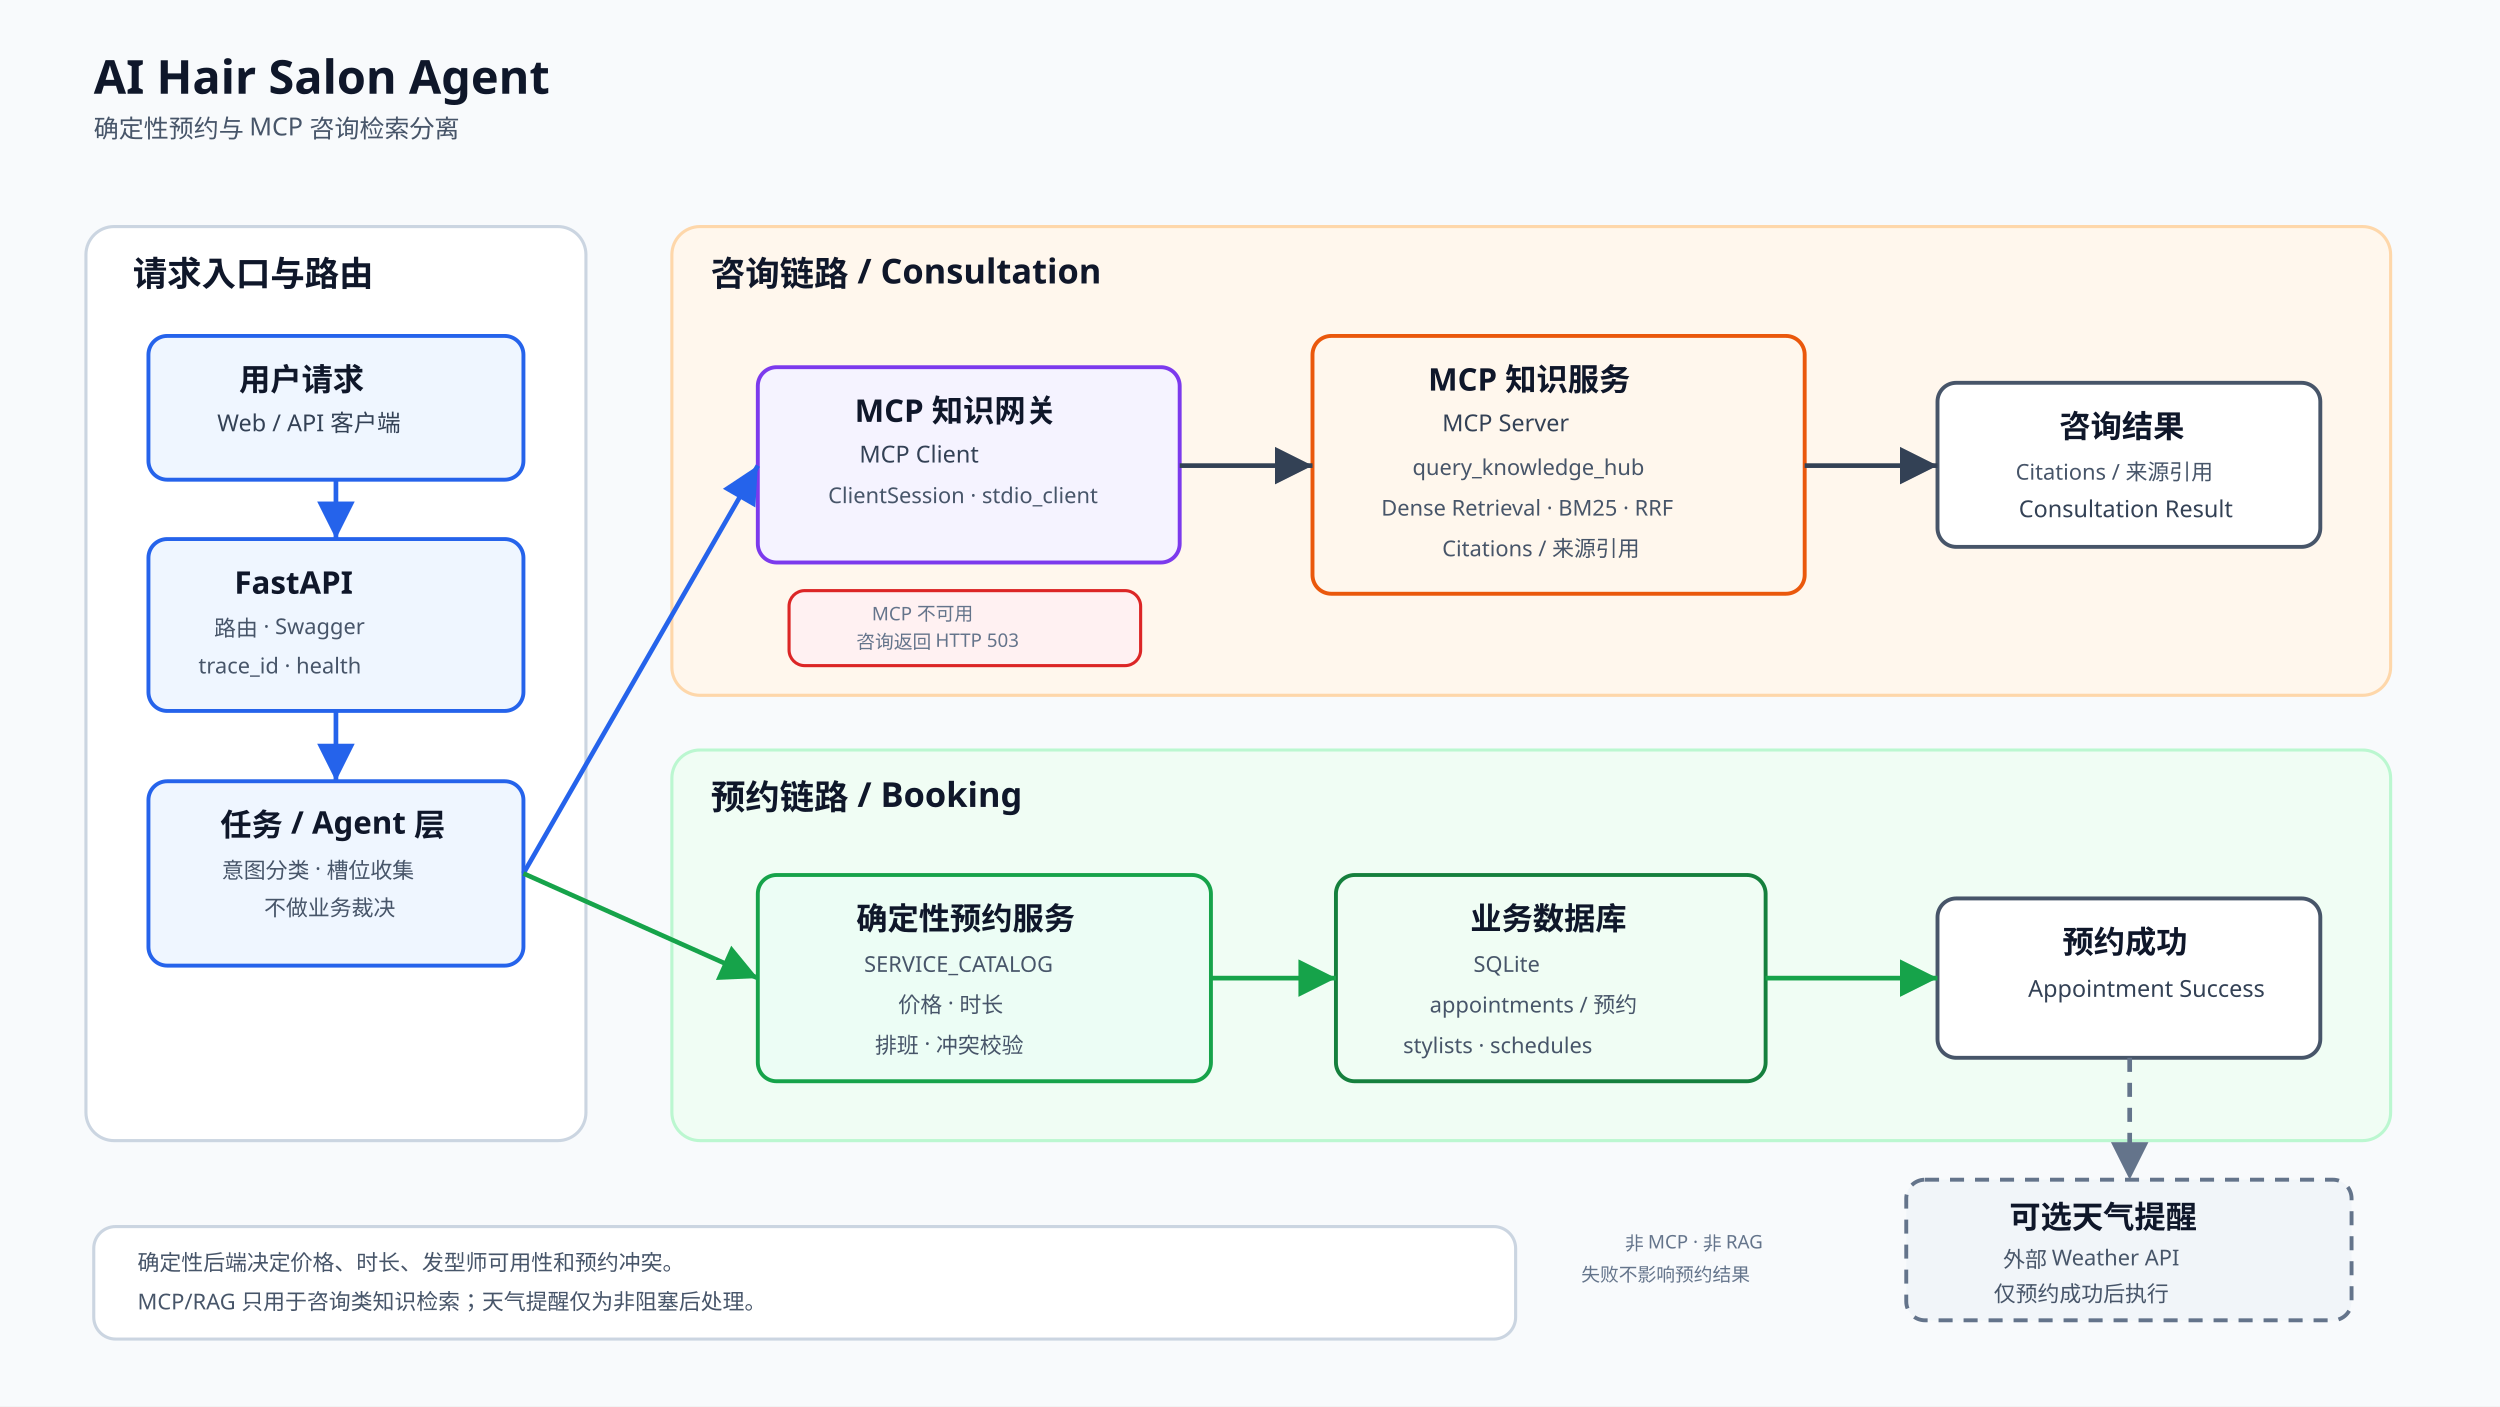
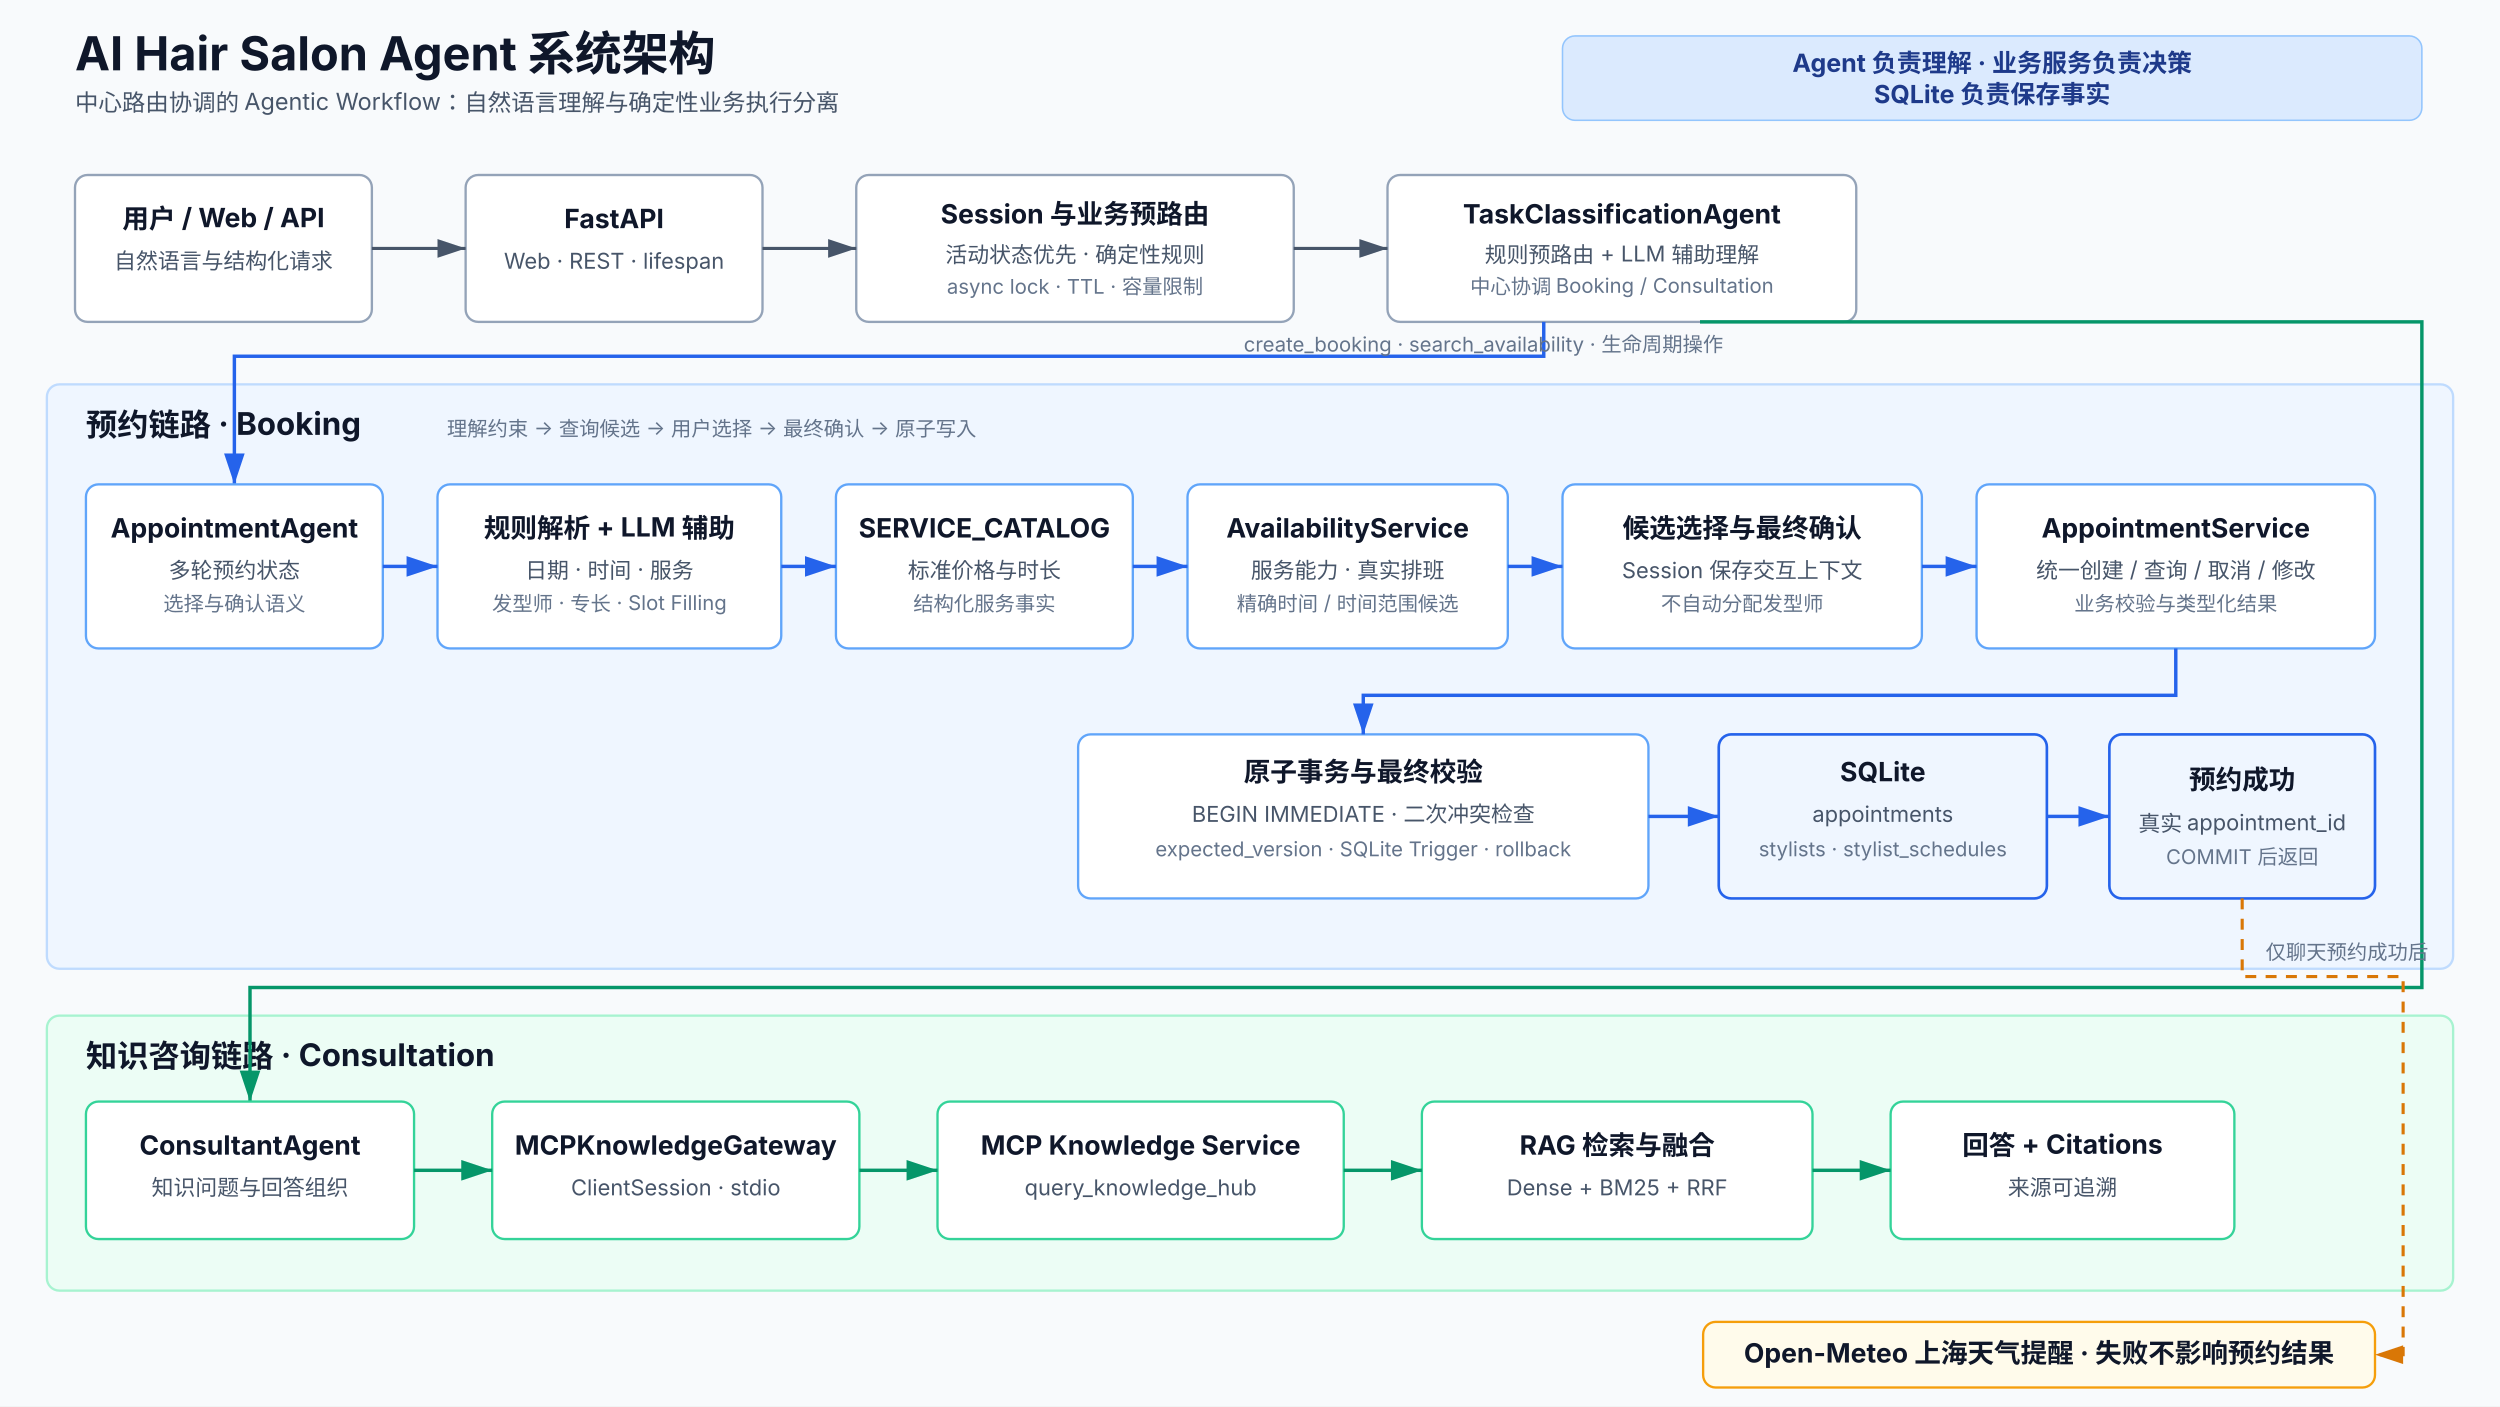
- <svg xmlns="http://www.w3.org/2000/svg" width="100%" height="auto" viewBox="0 0 1600 900" role="img" aria-labelledby="title desc">
+ <svg xmlns="http://www.w3.org/2000/svg" width="1600" height="900" viewBox="0 0 1600 900" role="img" aria-labelledby="title desc">
  <defs>
-     <marker id="arrow" markerWidth="12" markerHeight="12" refX="10" refY="6" orient="auto">
-       <path d="M2,2 L10,6 L2,10 Z" fill="#334155" />
+     <marker id="arrow-slate" markerWidth="10" markerHeight="10" refX="9" refY="3" orient="auto" markerUnits="strokeWidth">
+       <path d="M0,0 L0,6 L9,3 z" fill="#475569" />
    </marker>
-     <marker id="arrow-blue" markerWidth="12" markerHeight="12" refX="10" refY="6" orient="auto">
-       <path d="M2,2 L10,6 L2,10 Z" fill="#2563eb" />
+     <marker id="arrow-blue" markerWidth="10" markerHeight="10" refX="9" refY="3" orient="auto" markerUnits="strokeWidth">
+       <path d="M0,0 L0,6 L9,3 z" fill="#2563eb" />
    </marker>
-     <marker id="arrow-green" markerWidth="12" markerHeight="12" refX="10" refY="6" orient="auto">
-       <path d="M2,2 L10,6 L2,10 Z" fill="#16a34a" />
+     <marker id="arrow-green" markerWidth="10" markerHeight="10" refX="9" refY="3" orient="auto" markerUnits="strokeWidth">
+       <path d="M0,0 L0,6 L9,3 z" fill="#059669" />
    </marker>
-     <marker id="arrow-weather" markerWidth="12" markerHeight="12" refX="10" refY="6" orient="auto">
-       <path d="M2,2 L10,6 L2,10 Z" fill="#64748b" />
+     <marker id="arrow-amber" markerWidth="10" markerHeight="10" refX="9" refY="3" orient="auto" markerUnits="strokeWidth">
+       <path d="M0,0 L0,6 L9,3 z" fill="#d97706" />
    </marker>
    <style>
-       .page { fill: #f8fafc; }
-       .lane-consult { fill: #fff7ed; stroke: #fed7aa; stroke-width: 2; }
-       .lane-booking { fill: #f0fdf4; stroke: #bbf7d0; stroke-width: 2; }
-       .panel { fill: #ffffff; stroke: #cbd5e1; stroke-width: 2; }
-       .entry { fill: #eff6ff; stroke: #2563eb; stroke-width: 2.5; }
-       .client { fill: #f5f3ff; stroke: #7c3aed; stroke-width: 2.5; }
-       .server { fill: #fff7ed; stroke: #ea580c; stroke-width: 2.5; }
-       .booking { fill: #ecfdf5; stroke: #16a34a; stroke-width: 2.5; }
-       .data { fill: #f0fdf4; stroke: #15803d; stroke-width: 2.5; }
-       .result { fill: #ffffff; stroke: #475569; stroke-width: 2.5; }
-       .weather { fill: #f1f5f9; stroke: #64748b; stroke-width: 2.5; stroke-dasharray: 9 7; }
-       .fault { fill: #fff1f2; stroke: #dc2626; stroke-width: 2; }
-       .title { font: 700 30px sans-serif; fill: #0f172a; }
-       .subtitle { font: 16px sans-serif; fill: #475569; }
-       .lane-title { font: 700 22px sans-serif; fill: #0f172a; }
-       .node-title { font: 700 20px sans-serif; fill: #0f172a; }
-       .node-cn { font: 15px sans-serif; fill: #334155; }
-       .small { font: 14px sans-serif; fill: #475569; }
-       .tiny { font: 12px sans-serif; fill: #64748b; }
-       .arrow { fill: none; stroke: #334155; stroke-width: 3; marker-end: url(#arrow); }
-       .arrow-blue { fill: none; stroke: #2563eb; stroke-width: 3; marker-end: url(#arrow-blue); }
-       .arrow-green { fill: none; stroke: #16a34a; stroke-width: 3; marker-end: url(#arrow-green); }
-       .arrow-weather { fill: none; stroke: #64748b; stroke-width: 3; stroke-dasharray: 9 7; marker-end: url(#arrow-weather); }
+       text { font-family: -apple-system, BlinkMacSystemFont, "Segoe UI", "Microsoft YaHei", sans-serif; fill: #0f172a; }
+       .page-title { font-size: 30px; font-weight: 700; }
+       .page-subtitle { font-size: 15px; fill: #475569; }
+       .principle { font-size: 16px; font-weight: 700; fill: #1e3a8a; }
+       .lane-title { font-size: 20px; font-weight: 700; }
+       .node-title { font-size: 17px; font-weight: 700; }
+       .node-text { font-size: 14px; fill: #475569; }
+       .tiny { font-size: 13px; fill: #64748b; }
+       .entry-node { fill: #ffffff; stroke: #94a3b8; stroke-width: 1.5; }
+       .booking-node { fill: #ffffff; stroke: #60a5fa; stroke-width: 1.5; }
+       .consult-node { fill: #ffffff; stroke: #34d399; stroke-width: 1.5; }
+       .data-node { fill: #eff6ff; stroke: #2563eb; stroke-width: 1.7; }
+       .weather-node { fill: #fffbeb; stroke: #f59e0b; stroke-width: 1.5; }
+       .arrow { fill: none; stroke: #475569; stroke-width: 2; marker-end: url(#arrow-slate); }
+       .booking-arrow { fill: none; stroke: #2563eb; stroke-width: 2.2; marker-end: url(#arrow-blue); }
+       .consult-arrow { fill: none; stroke: #059669; stroke-width: 2.2; marker-end: url(#arrow-green); }
+       .weather-arrow { fill: none; stroke: #d97706; stroke-width: 2; stroke-dasharray: 7 6; marker-end: url(#arrow-amber); }
    </style>
  </defs>
-   <rect class="page" x="0" y="0" width="1600" height="900" />
-   <text class="title" x="60" y="60">AI Hair Salon Agent</text>
-   <text class="subtitle" x="60" y="88">确定性预约与 MCP 咨询检索分离</text>
-   <rect class="lane-consult" x="430" y="145" width="1100" height="300" rx="18" />
-   <text class="lane-title" x="455" y="183">咨询链路 / Consultation</text>
-   <rect class="lane-booking" x="430" y="480" width="1100" height="250" rx="18" />
-   <text class="lane-title" x="455" y="518">预约链路 / Booking</text>
-   <rect class="panel" x="55" y="145" width="320" height="585" rx="18" />
-   <text class="lane-title" x="85" y="183">请求入口与路由</text>
-   <rect class="entry" x="95" y="215" width="240" height="92" rx="12" />
-   <text class="node-title" x="153" y="250">用户请求</text>
-   <text class="node-cn" x="139" y="276">Web / API 客户端</text>
-   <rect class="entry" x="95" y="345" width="240" height="110" rx="12" />
-   <text class="node-title" x="150" y="380">FastAPI</text>
-   <text class="small" x="137" y="407">路由 · Swagger</text>
-   <text class="small" x="127" y="431">trace_id · health</text>
-   <rect class="entry" x="95" y="500" width="240" height="118" rx="12" />
-   <text class="node-title" x="141" y="535">任务 / Agent 层</text>
-   <text class="small" x="142" y="562">意图分类 · 槽位收集</text>
-   <text class="small" x="169" y="586">不做业务裁决</text>
-   <path class="arrow-blue" d="M215 307 L215 345" />
-   <path class="arrow-blue" d="M215 455 L215 500" />
-   <rect class="client" x="485" y="235" width="270" height="125" rx="12" />
-   <text class="node-title" x="547" y="270">MCP 知识网关</text>
-   <text class="node-cn" x="550" y="296">MCP Client</text>
-   <text class="small" x="530" y="322">ClientSession · stdio_client</text>
-   <rect class="server" x="840" y="215" width="315" height="165" rx="12" />
-   <text class="node-title" x="914" y="250">MCP 知识服务</text>
-   <text class="node-cn" x="923" y="276">MCP Server</text>
-   <text class="small" x="904" y="304">query_knowledge_hub</text>
-   <text class="small" x="884" y="330">Dense Retrieval · BM25 · RRF</text>
-   <text class="small" x="923" y="356">Citations / 来源引用</text>
-   <rect class="result" x="1240" y="245" width="245" height="105" rx="12" />
-   <text class="node-title" x="1318" y="280">咨询结果</text>
-   <text class="small" x="1290" y="307">Citations / 来源引用</text>
-   <text class="node-cn" x="1292" y="331">Consultation Result</text>
-   <rect class="fault" x="505" y="378" width="225" height="48" rx="10" />
-   <text class="tiny" x="558" y="397">MCP 不可用</text>
-   <text class="tiny" x="548" y="415">咨询返回 HTTP 503</text>
-   <path class="arrow-blue" d="M335 559 L485 298" />
-   <path class="arrow" d="M755 298 L840 298" />
-   <path class="arrow" d="M1155 298 L1240 298" />
-   <rect class="booking" x="485" y="560" width="290" height="132" rx="12" />
-   <text class="node-title" x="548" y="595">确定性预约服务</text>
-   <text class="small" x="553" y="622">SERVICE_CATALOG</text>
-   <text class="small" x="575" y="648">价格 · 时长</text>
-   <text class="small" x="560" y="674">排班 · 冲突校验</text>
-   <rect class="data" x="855" y="560" width="275" height="132" rx="12" />
-   <text class="node-title" x="941" y="595">业务数据库</text>
-   <text class="small" x="943" y="622">SQLite</text>
-   <text class="small" x="915" y="648">appointments / 预约</text>
-   <text class="small" x="898" y="674">stylists · schedules</text>
-   <rect class="result" x="1240" y="575" width="245" height="102" rx="12" />
-   <text class="node-title" x="1320" y="610">预约成功</text>
-   <text class="node-cn" x="1298" y="638">Appointment Success</text>
-   <rect class="weather" x="1220" y="755" width="285" height="90" rx="12" />
-   <text class="node-title" x="1286" y="786">可选天气提醒</text>
-   <text class="small" x="1282" y="811">外部 Weather API</text>
-   <text class="small" x="1276" y="833">仅预约成功后执行</text>
-   <text class="tiny" x="1040" y="800">非 MCP · 非 RAG</text>
-   <text class="tiny" x="1012" y="820">失败不影响预约结果</text>
-   <path class="arrow-green" d="M335 559 L485 626" />
-   <path class="arrow-green" d="M775 626 L855 626" />
-   <path class="arrow-green" d="M1130 626 L1240 626" />
-   <path class="arrow-weather" d="M1363 677 L1363 755" />
-   <rect class="panel" x="60" y="785" width="910" height="72" rx="14" />
-   <text class="small" x="88" y="813">确定性后端决定价格、时长、发型师可用性和预约冲突。</text>
-   <text class="small" x="88" y="838">MCP/RAG 只用于咨询类知识检索；天气提醒仅为非阻塞后处理。</text>
+   <rect width="1600" height="900" fill="#f8fafc" />
+   <text x="48" y="45" class="page-title">AI Hair Salon Agent 系统架构</text>
+   <text x="48" y="71" class="page-subtitle">中心路由协调的 Agentic Workflow：自然语言理解与确定性业务执行分离</text>
+   <rect x="1000" y="23" width="550" height="54" rx="8" fill="#dbeafe" stroke="#93c5fd" />
+   <text x="1275" y="46" text-anchor="middle" class="principle">Agent 负责理解 · 业务服务负责决策</text>
+   <text x="1275" y="66" text-anchor="middle" class="principle">SQLite 负责保存事实</text>
+   <rect x="48" y="112" width="190" height="94" rx="8" class="entry-node" />
+   <text x="143" y="146" text-anchor="middle" class="node-title">用户 / Web / API</text>
+   <text x="143" y="172" text-anchor="middle" class="node-text">自然语言与结构化请求</text>
+   <rect x="298" y="112" width="190" height="94" rx="8" class="entry-node" />
+   <text x="393" y="146" text-anchor="middle" class="node-title">FastAPI</text>
+   <text x="393" y="172" text-anchor="middle" class="node-text">Web · REST · lifespan</text>
+   <rect x="548" y="112" width="280" height="94" rx="8" class="entry-node" />
+   <text x="688" y="143" text-anchor="middle" class="node-title">Session 与业务预路由</text>
+   <text x="688" y="168" text-anchor="middle" class="node-text">活动状态优先 · 确定性规则</text>
+   <text x="688" y="188" text-anchor="middle" class="tiny">async lock · TTL · 容量限制</text>
+   <rect x="888" y="112" width="300" height="94" rx="8" class="entry-node" />
+   <text x="1038" y="143" text-anchor="middle" class="node-title">TaskClassificationAgent</text>
+   <text x="1038" y="168" text-anchor="middle" class="node-text">规则预路由 + LLM 辅助理解</text>
+   <text x="1038" y="188" text-anchor="middle" class="tiny">中心协调 Booking / Consultation</text>
+   <path d="M238 159 H298" class="arrow" />
+   <path d="M488 159 H548" class="arrow" />
+   <path d="M828 159 H888" class="arrow" />
+   <rect x="30" y="246" width="1540" height="374" rx="8" fill="#eff6ff" stroke="#bfdbfe" stroke-width="1.5" />
+   <text x="55" y="279" class="lane-title" fill="#1d4ed8">预约链路 · Booking</text>
+   <text x="286" y="279" class="tiny">理解约束 → 查询候选 → 用户选择 → 最终确认 → 原子写入</text>
+   <path d="M988 206 V228 H150 V310" class="booking-arrow" />
+   <text x="796" y="225" class="tiny" fill="#2563eb">create_booking · search_availability · 生命周期操作</text>
+   <rect x="55" y="310" width="190" height="105" rx="8" class="booking-node" />
+   <text x="150" y="344" text-anchor="middle" class="node-title">AppointmentAgent</text>
+   <text x="150" y="370" text-anchor="middle" class="node-text">多轮预约状态</text>
+   <text x="150" y="391" text-anchor="middle" class="tiny">选择与确认语义</text>
+   <rect x="280" y="310" width="220" height="105" rx="8" class="booking-node" />
+   <text x="390" y="344" text-anchor="middle" class="node-title">规则解析 + LLM 辅助</text>
+   <text x="390" y="370" text-anchor="middle" class="node-text">日期 · 时间 · 服务</text>
+   <text x="390" y="391" text-anchor="middle" class="tiny">发型师 · 专长 · Slot Filling</text>
+   <rect x="535" y="310" width="190" height="105" rx="8" class="booking-node" />
+   <text x="630" y="344" text-anchor="middle" class="node-title">SERVICE_CATALOG</text>
+   <text x="630" y="370" text-anchor="middle" class="node-text">标准价格与时长</text>
+   <text x="630" y="391" text-anchor="middle" class="tiny">结构化服务事实</text>
+   <rect x="760" y="310" width="205" height="105" rx="8" class="booking-node" />
+   <text x="862.5" y="344" text-anchor="middle" class="node-title">AvailabilityService</text>
+   <text x="862.5" y="370" text-anchor="middle" class="node-text">服务能力 · 真实排班</text>
+   <text x="862.5" y="391" text-anchor="middle" class="tiny">精确时间 / 时间范围候选</text>
+   <rect x="1000" y="310" width="230" height="105" rx="8" class="booking-node" />
+   <text x="1115" y="344" text-anchor="middle" class="node-title">候选选择与最终确认</text>
+   <text x="1115" y="370" text-anchor="middle" class="node-text">Session 保存交互上下文</text>
+   <text x="1115" y="391" text-anchor="middle" class="tiny">不自动分配发型师</text>
+   <rect x="1265" y="310" width="255" height="105" rx="8" class="booking-node" />
+   <text x="1392.5" y="344" text-anchor="middle" class="node-title">AppointmentService</text>
+   <text x="1392.5" y="370" text-anchor="middle" class="node-text">统一创建 / 查询 / 取消 / 修改</text>
+   <text x="1392.5" y="391" text-anchor="middle" class="tiny">业务校验与类型化结果</text>
+   <path d="M245 362.5 H280" class="booking-arrow" />
+   <path d="M500 362.5 H535" class="booking-arrow" />
+   <path d="M725 362.5 H760" class="booking-arrow" />
+   <path d="M965 362.5 H1000" class="booking-arrow" />
+   <path d="M1230 362.5 H1265" class="booking-arrow" />
+   <rect x="690" y="470" width="365" height="105" rx="8" class="booking-node" />
+   <text x="872.5" y="500" text-anchor="middle" class="node-title">原子事务与最终校验</text>
+   <text x="872.5" y="526" text-anchor="middle" class="node-text">BEGIN IMMEDIATE · 二次冲突检查</text>
+   <text x="872.5" y="548" text-anchor="middle" class="tiny">expected_version · SQLite Trigger · rollback</text>
+   <rect x="1100" y="470" width="210" height="105" rx="8" class="data-node" />
+   <text x="1205" y="500" text-anchor="middle" class="node-title">SQLite</text>
+   <text x="1205" y="526" text-anchor="middle" class="node-text">appointments</text>
+   <text x="1205" y="548" text-anchor="middle" class="tiny">stylists · stylist_schedules</text>
+   <rect x="1350" y="470" width="170" height="105" rx="8" class="data-node" />
+   <text x="1435" y="505" text-anchor="middle" class="node-title">预约成功</text>
+   <text x="1435" y="532" text-anchor="middle" class="node-text">真实 appointment_id</text>
+   <text x="1435" y="553" text-anchor="middle" class="tiny">COMMIT 后返回</text>
+   <path d="M1392.5 415 V445 H872.5 V470" class="booking-arrow" />
+   <path d="M1055 522.5 H1100" class="booking-arrow" />
+   <path d="M1310 522.5 H1350" class="booking-arrow" />
+   <rect x="30" y="650" width="1540" height="176" rx="8" fill="#ecfdf5" stroke="#a7f3d0" stroke-width="1.5" />
+   <text x="55" y="683" class="lane-title" fill="#047857">知识咨询链路 · Consultation</text>
+   <path d="M1088 206 H1550 V632 H160 V705" class="consult-arrow" />
+   <rect x="55" y="705" width="210" height="88" rx="8" class="consult-node" />
+   <text x="160" y="739" text-anchor="middle" class="node-title">ConsultantAgent</text>
+   <text x="160" y="765" text-anchor="middle" class="node-text">知识问题与回答组织</text>
+   <rect x="315" y="705" width="235" height="88" rx="8" class="consult-node" />
+   <text x="432.5" y="739" text-anchor="middle" class="node-title">MCPKnowledgeGateway</text>
+   <text x="432.5" y="765" text-anchor="middle" class="node-text">ClientSession · stdio</text>
+   <rect x="600" y="705" width="260" height="88" rx="8" class="consult-node" />
+   <text x="730" y="739" text-anchor="middle" class="node-title">MCP Knowledge Service</text>
+   <text x="730" y="765" text-anchor="middle" class="node-text">query_knowledge_hub</text>
+   <rect x="910" y="705" width="250" height="88" rx="8" class="consult-node" />
+   <text x="1035" y="739" text-anchor="middle" class="node-title">RAG 检索与融合</text>
+   <text x="1035" y="765" text-anchor="middle" class="node-text">Dense + BM25 + RRF</text>
+   <rect x="1210" y="705" width="220" height="88" rx="8" class="consult-node" />
+   <text x="1320" y="739" text-anchor="middle" class="node-title">回答 + Citations</text>
+   <text x="1320" y="765" text-anchor="middle" class="node-text">来源可追溯</text>
+   <path d="M265 749 H315" class="consult-arrow" />
+   <path d="M550 749 H600" class="consult-arrow" />
+   <path d="M860 749 H910" class="consult-arrow" />
+   <path d="M1160 749 H1210" class="consult-arrow" />
+   <rect x="1090" y="846" width="430" height="42" rx="8" class="weather-node" />
+   <text x="1305" y="872" text-anchor="middle" class="node-title">Open-Meteo 上海天气提醒 · 失败不影响预约结果</text>
+   <path d="M1435 575 V625 H1538 V867 H1520" class="weather-arrow" />
+   <text x="1450" y="614" class="tiny" fill="#b45309">仅聊天预约成功后</text>
</svg>
